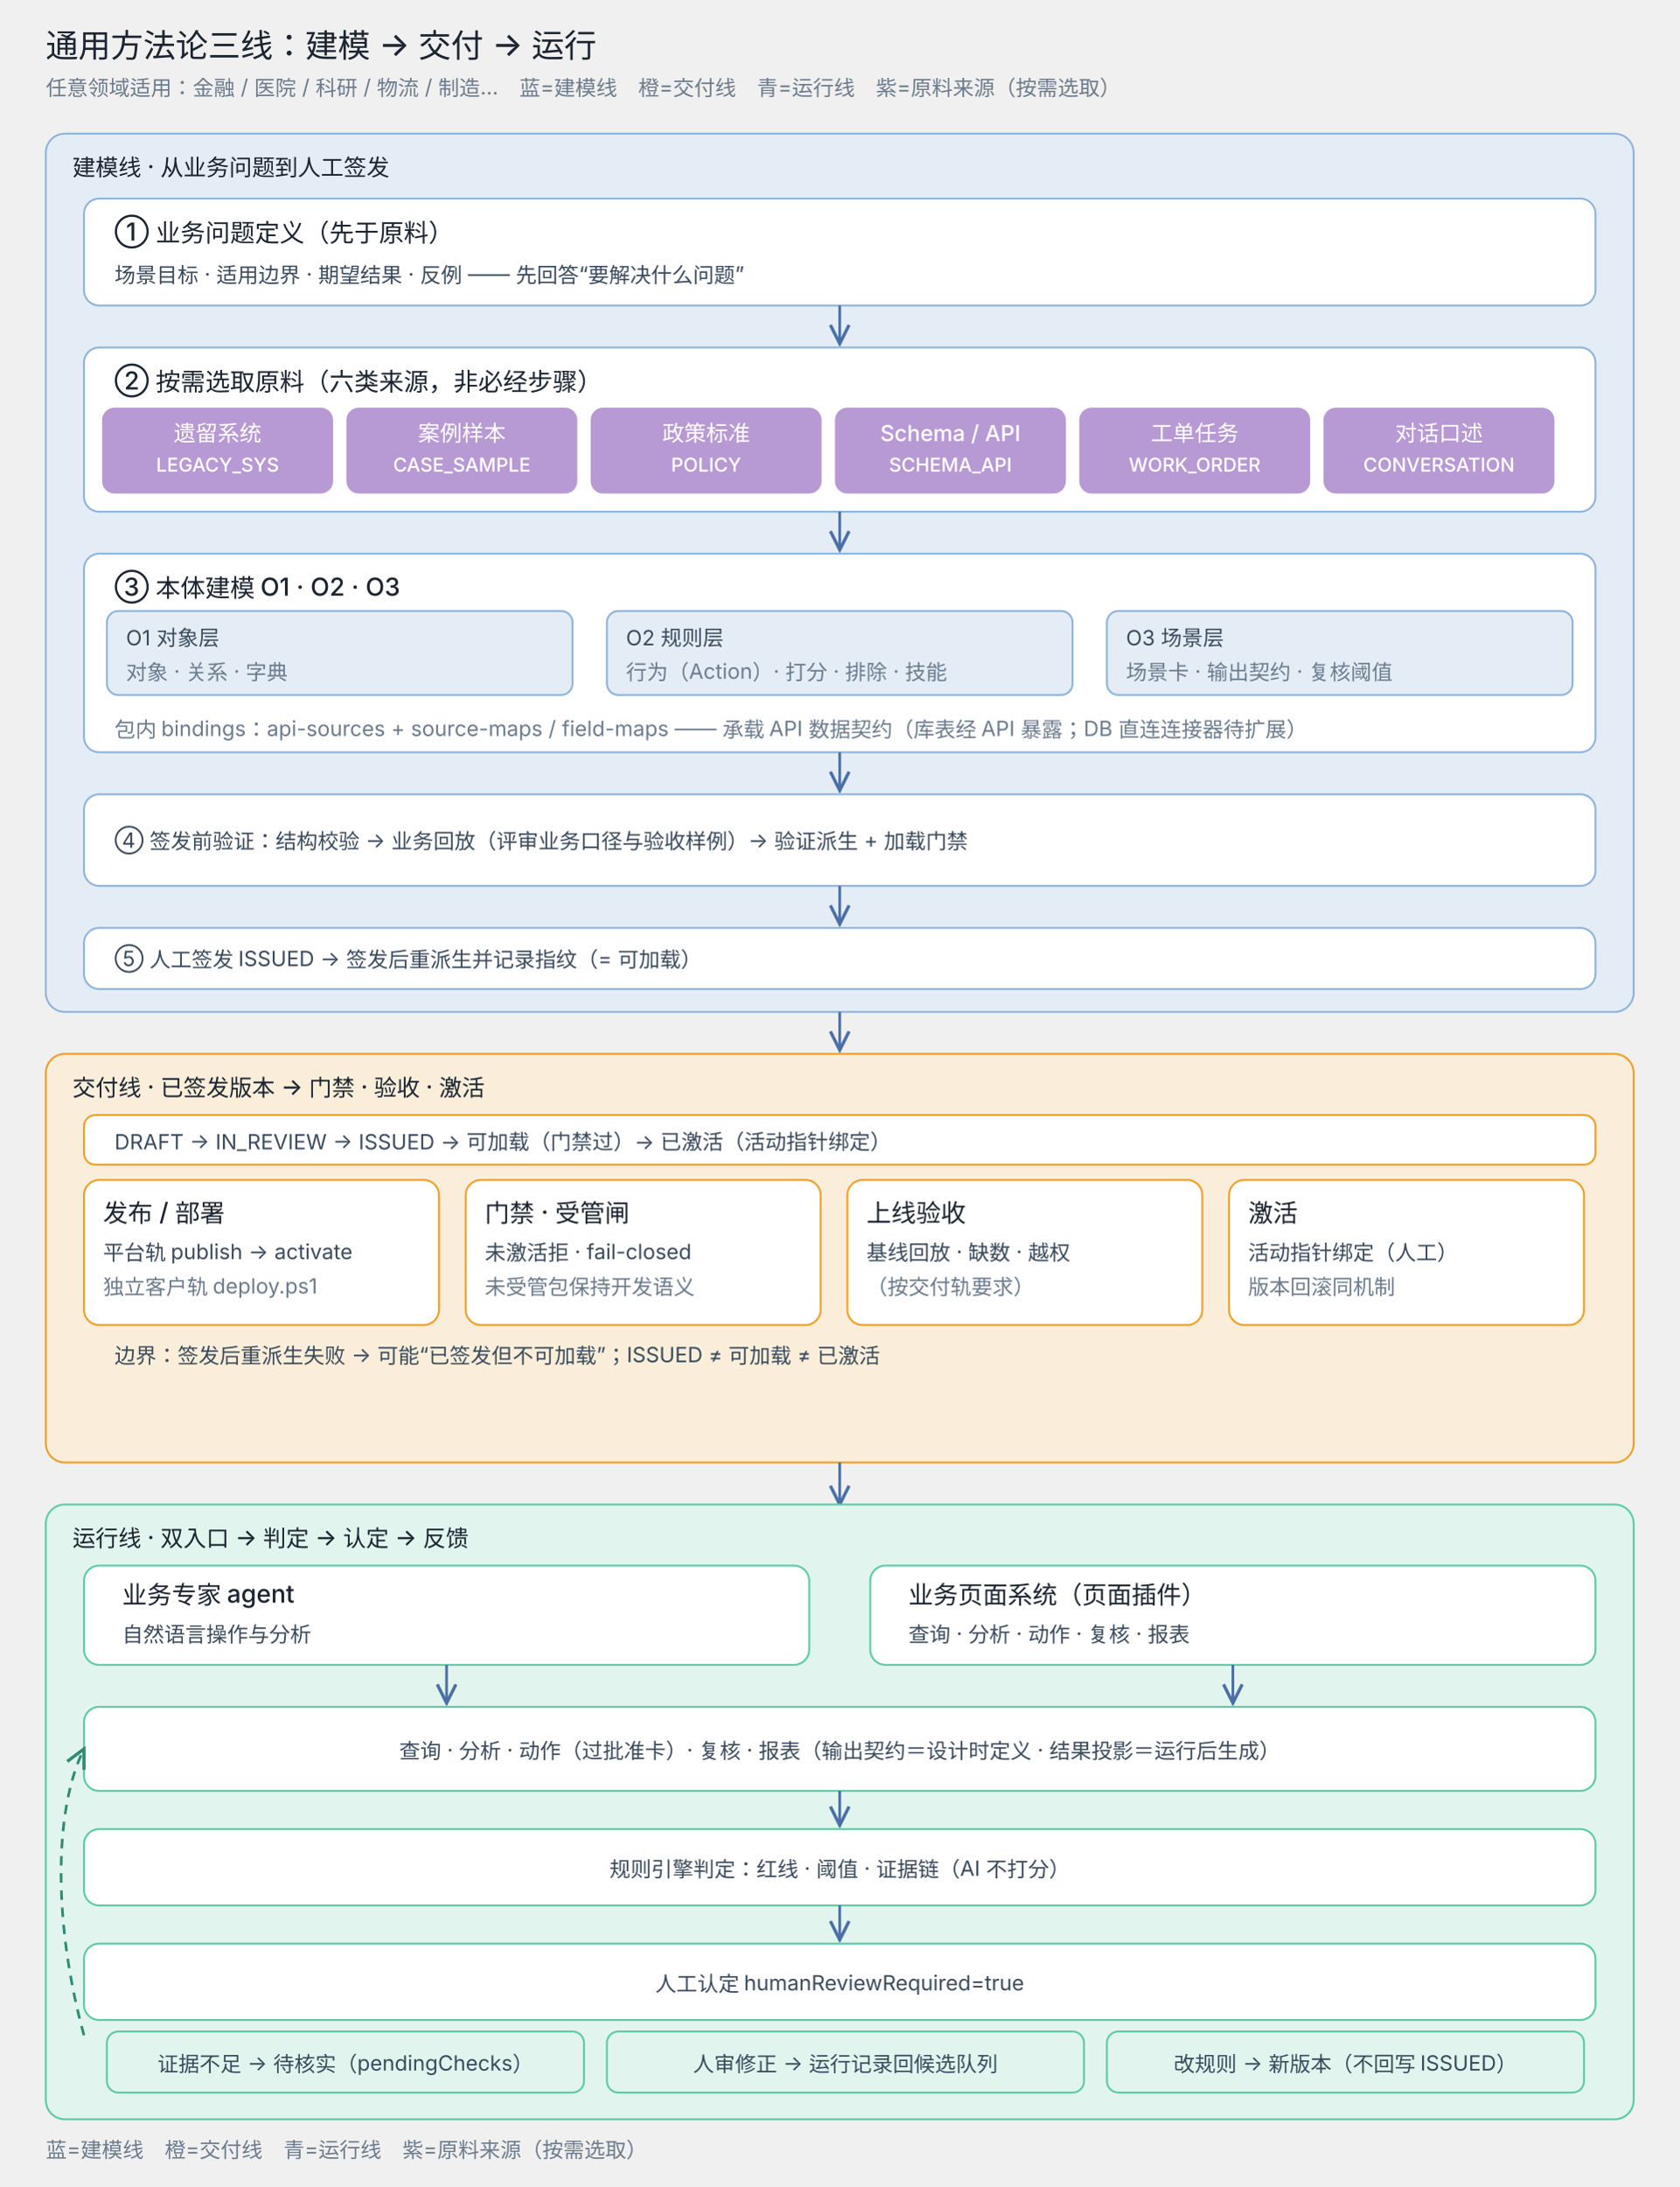
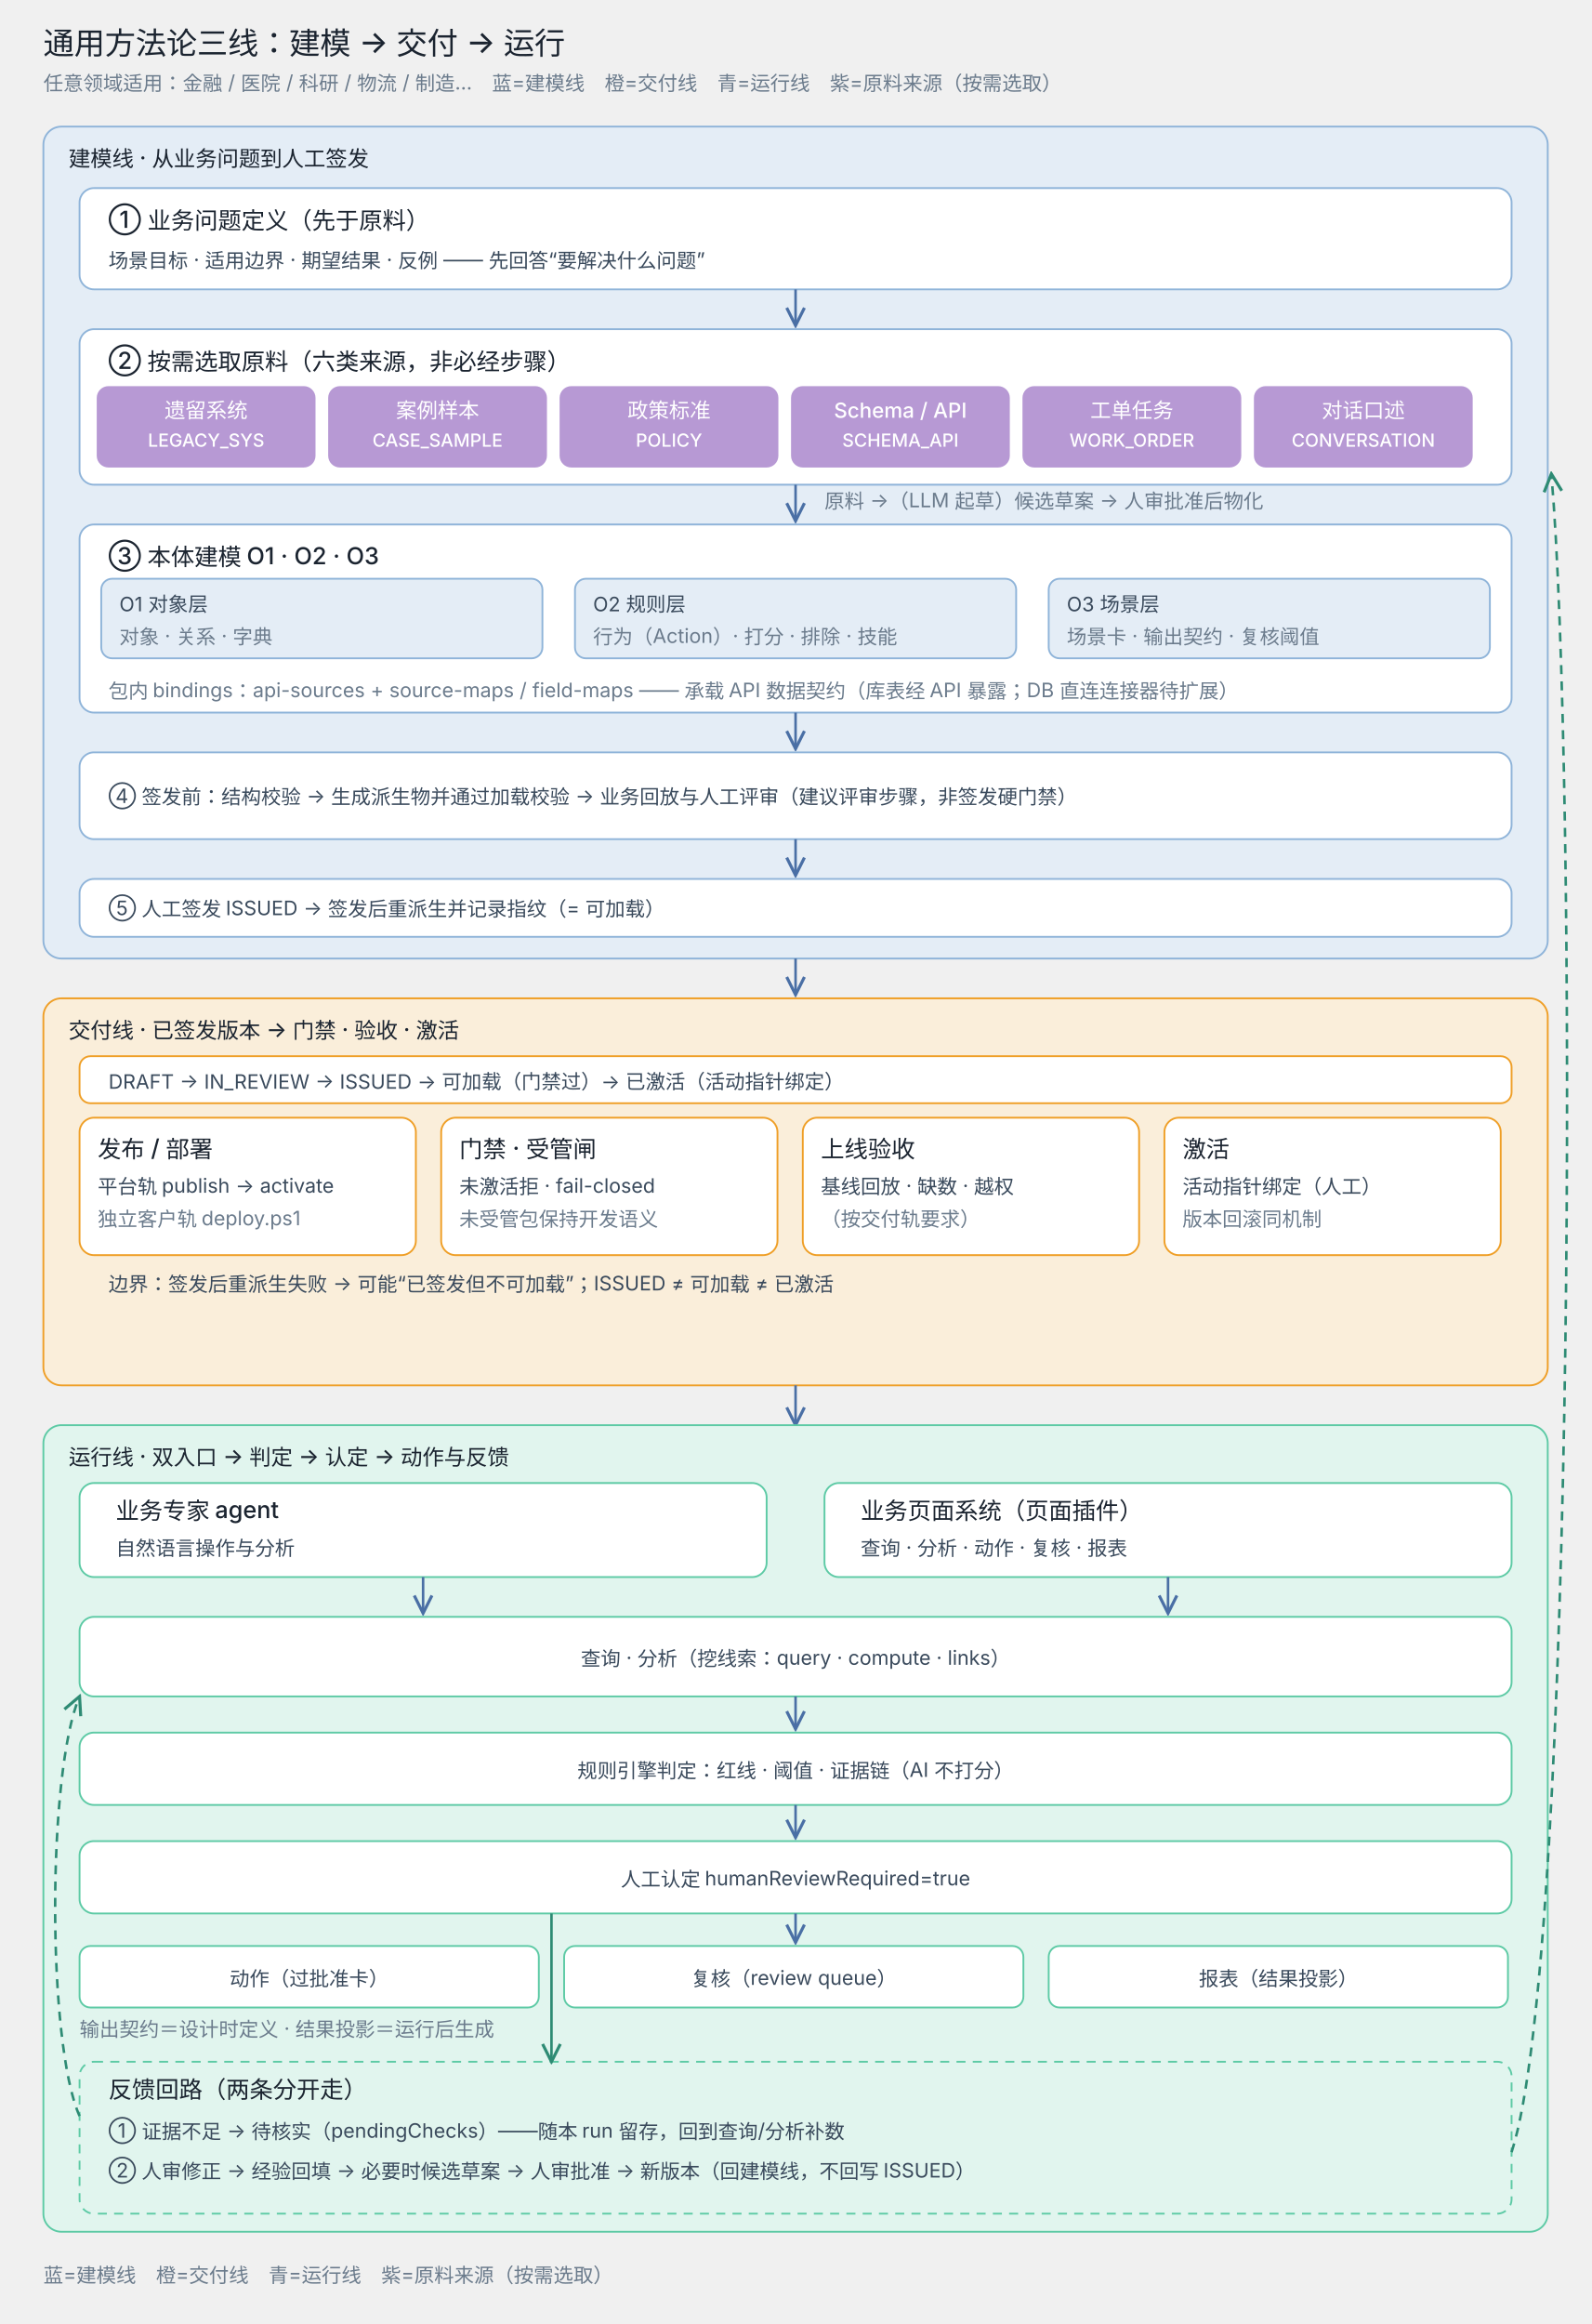
- <svg xmlns="http://www.w3.org/2000/svg" viewBox="0 0 880 1145" font-family="-apple-system,'PingFang SC','Microsoft YaHei',sans-serif">
+ <svg xmlns="http://www.w3.org/2000/svg" viewBox="0 0 880 1285" font-family="-apple-system,'PingFang SC','Microsoft YaHei',sans-serif">
  <defs>
    <marker id="a1" markerWidth="9" markerHeight="9" refX="8" refY="4.5" orient="auto">
      <path d="M1,1 L8,4.5 L1,8" fill="none" stroke="#4A6FA5" stroke-width="1.2" />
    </marker>
    <marker id="a2" markerWidth="9" markerHeight="9" refX="8" refY="4.5" orient="auto">
      <path d="M1,1 L8,4.5 L1,8" fill="none" stroke="#B07D2B" stroke-width="1.2" />
    </marker>
    <marker id="a3" markerWidth="9" markerHeight="9" refX="8" refY="4.5" orient="auto">
      <path d="M1,1 L8,4.5 L1,8" fill="none" stroke="#2E8B74" stroke-width="1.2" />
    </marker>
  </defs>
  <style>
    text { font-family: -apple-system,'PingFang SC','Microsoft YaHei',sans-serif; }
    .hd { font-size: 17px; font-weight: 500; fill: #1B2430; }
    .tt { font-size: 13px; font-weight: 500; fill: #1B2430; }
    .bd { font-size: 11px; font-weight: 400; fill: #3A4A5C; }
    .sm { font-size: 11px; font-weight: 400; fill: #6B7B8C; }
    .kw { font-size: 11.5px; font-weight: 500; fill: #FFFFFF; }
    .chip { font-size: 10px; font-weight: 500; fill: #FFFFFF; }
    .lane { font-size: 12px; font-weight: 500; fill: #1B2430; }
  </style>
  <text x="24" y="30" class="hd" text-anchor="start">通用方法论三线：建模 → 交付 → 运行</text>
  <text x="24" y="50" class="sm" text-anchor="start">任意领域适用：金融 / 医院 / 科研 / 物流 / 制造…　蓝=建模线　橙=交付线　青=运行线　紫=原料来源（按需选取）</text>
  <rect x="24" y="70" width="832" height="460" rx="10" fill="#E4EDF6" stroke="#8FB4D9" stroke-width="1" />
  <text x="38" y="92" class="lane" text-anchor="start">建模线 · 从业务问题到人工签发</text>
  <rect x="44" y="104" width="792" height="56" rx="8" fill="#FFFFFF" stroke="#8FB4D9" stroke-width="1" />
  <text x="60" y="126" class="tt" text-anchor="start">① 业务问题定义（先于原料）</text>
  <text x="60" y="148" class="bd" text-anchor="start">场景目标 · 适用边界 · 期望结果 · 反例 —— 先回答“要解决什么问题”</text>
  <line x1="440" y1="160" x2="440" y2="180" stroke="#4A6FA5" stroke-width="1.4" marker-end="url(#a1)" />
  <rect x="44" y="182" width="792" height="86" rx="8" fill="#FFFFFF" stroke="#8FB4D9" stroke-width="1" />
  <text x="60" y="204" class="tt" text-anchor="start">② 按需选取原料（六类来源，非必经步骤）</text>
  <rect x="54" y="214" width="120" height="44" rx="6" fill="#B799D4" stroke="#B799D4" stroke-width="1" />
  <text x="114.0" y="231" class="kw" text-anchor="middle">遗留系统</text>
  <text x="114.0" y="247" class="chip" text-anchor="middle">LEGACY_SYS</text>
  <rect x="182" y="214" width="120" height="44" rx="6" fill="#B799D4" stroke="#B799D4" stroke-width="1" />
  <text x="242.0" y="231" class="kw" text-anchor="middle">案例样本</text>
  <text x="242.0" y="247" class="chip" text-anchor="middle">CASE_SAMPLE</text>
  <rect x="310" y="214" width="120" height="44" rx="6" fill="#B799D4" stroke="#B799D4" stroke-width="1" />
  <text x="370.0" y="231" class="kw" text-anchor="middle">政策标准</text>
  <text x="370.0" y="247" class="chip" text-anchor="middle">POLICY</text>
  <rect x="438" y="214" width="120" height="44" rx="6" fill="#B799D4" stroke="#B799D4" stroke-width="1" />
  <text x="498.0" y="231" class="kw" text-anchor="middle">Schema / API</text>
  <text x="498.0" y="247" class="chip" text-anchor="middle">SCHEMA_API</text>
  <rect x="566" y="214" width="120" height="44" rx="6" fill="#B799D4" stroke="#B799D4" stroke-width="1" />
  <text x="626.0" y="231" class="kw" text-anchor="middle">工单任务</text>
  <text x="626.0" y="247" class="chip" text-anchor="middle">WORK_ORDER</text>
  <rect x="694" y="214" width="120" height="44" rx="6" fill="#B799D4" stroke="#B799D4" stroke-width="1" />
  <text x="754.0" y="231" class="kw" text-anchor="middle">对话口述</text>
  <text x="754.0" y="247" class="chip" text-anchor="middle">CONVERSATION</text>
  <line x1="440" y1="268" x2="440" y2="288" stroke="#4A6FA5" stroke-width="1.4" marker-end="url(#a1)" />
+   <text x="456" y="281" class="sm" text-anchor="start">原料 →（LLM 起草）候选草案 → 人审批准后物化</text>
  <rect x="44" y="290" width="792" height="104" rx="8" fill="#FFFFFF" stroke="#8FB4D9" stroke-width="1" />
  <text x="60" y="312" class="tt" text-anchor="start">③ 本体建模 O1 · O2 · O3</text>
  <rect x="56" y="320" width="244" height="44" rx="6" fill="#E4EDF6" stroke="#8FB4D9" stroke-width="1" />
  <text x="66" y="338" class="bd" text-anchor="start">O1 对象层</text>
  <text x="66" y="356" class="sm" text-anchor="start">对象 · 关系 · 字典</text>
  <rect x="318" y="320" width="244" height="44" rx="6" fill="#E4EDF6" stroke="#8FB4D9" stroke-width="1" />
  <text x="328" y="338" class="bd" text-anchor="start">O2 规则层</text>
  <text x="328" y="356" class="sm" text-anchor="start">行为（Action）· 打分 · 排除 · 技能</text>
  <rect x="580" y="320" width="244" height="44" rx="6" fill="#E4EDF6" stroke="#8FB4D9" stroke-width="1" />
  <text x="590" y="338" class="bd" text-anchor="start">O3 场景层</text>
  <text x="590" y="356" class="sm" text-anchor="start">场景卡 · 输出契约 · 复核阈值</text>
  <text x="60" y="386" class="sm" text-anchor="start">包内 bindings：api-sources + source-maps / field-maps —— 承载 API 数据契约（库表经 API 暴露；DB 直连连接器待扩展）</text>
  <line x1="440" y1="394" x2="440" y2="414" stroke="#4A6FA5" stroke-width="1.4" marker-end="url(#a1)" />
  <rect x="44" y="416" width="792" height="48" rx="8" fill="#FFFFFF" stroke="#8FB4D9" stroke-width="1" />
-   <text x="60" y="444" class="bd" text-anchor="start">④ 签发前验证：结构校验 → 业务回放（评审业务口径与验收样例）→ 验证派生 + 加载门禁</text>
+   <text x="60" y="444" class="bd" text-anchor="start">④ 签发前：结构校验 → 生成派生物并通过加载校验 → 业务回放与人工评审（建议评审步骤，非签发硬门禁）</text>
  <line x1="440" y1="464" x2="440" y2="484" stroke="#4A6FA5" stroke-width="1.4" marker-end="url(#a1)" />
  <rect x="44" y="486" width="792" height="32" rx="8" fill="#FFFFFF" stroke="#8FB4D9" stroke-width="1" />
  <text x="60" y="506" class="bd" text-anchor="start">⑤ 人工签发 ISSUED → 签发后重派生并记录指纹（= 可加载）</text>
  <line x1="440" y1="530" x2="440" y2="550" stroke="#4A6FA5" stroke-width="1.4" marker-end="url(#a1)" />
  <rect x="24" y="552" width="832" height="214" rx="10" fill="#FAEEDA" stroke="#EF9F27" stroke-width="1" />
  <text x="38" y="574" class="lane" text-anchor="start">交付线 · 已签发版本 → 门禁 · 验收 · 激活</text>
  <rect x="44" y="584" width="792" height="26" rx="6" fill="#FFFFFF" stroke="#EF9F27" stroke-width="1" />
  <text x="60" y="602" class="bd" text-anchor="start">DRAFT → IN_REVIEW → ISSUED → 可加载（门禁过）→ 已激活（活动指针绑定）</text>
  <rect x="44" y="618" width="186" height="76" rx="8" fill="#FFFFFF" stroke="#EF9F27" stroke-width="1" />
  <text x="54" y="640" class="tt" text-anchor="start">发布 / 部署</text>
  <text x="54" y="660" class="bd" text-anchor="start">平台轨 publish → activate</text>
  <text x="54" y="678" class="sm" text-anchor="start">独立客户轨 deploy.ps1</text>
  <rect x="244" y="618" width="186" height="76" rx="8" fill="#FFFFFF" stroke="#EF9F27" stroke-width="1" />
  <text x="254" y="640" class="tt" text-anchor="start">门禁 · 受管闸</text>
  <text x="254" y="660" class="bd" text-anchor="start">未激活拒 · fail-closed</text>
  <text x="254" y="678" class="sm" text-anchor="start">未受管包保持开发语义</text>
  <rect x="444" y="618" width="186" height="76" rx="8" fill="#FFFFFF" stroke="#EF9F27" stroke-width="1" />
  <text x="454" y="640" class="tt" text-anchor="start">上线验收</text>
  <text x="454" y="660" class="bd" text-anchor="start">基线回放 · 缺数 · 越权</text>
  <text x="454" y="678" class="sm" text-anchor="start">（按交付轨要求）</text>
  <rect x="644" y="618" width="186" height="76" rx="8" fill="#FFFFFF" stroke="#EF9F27" stroke-width="1" />
  <text x="654" y="640" class="tt" text-anchor="start">激活</text>
  <text x="654" y="660" class="bd" text-anchor="start">活动指针绑定（人工）</text>
  <text x="654" y="678" class="sm" text-anchor="start">版本回滚同机制</text>
  <text x="60" y="714" class="bd" text-anchor="start">边界：签发后重派生失败 → 可能“已签发但不可加载”；ISSUED ≠ 可加载 ≠ 已激活</text>
  <line x1="440" y1="766" x2="440" y2="788" stroke="#4A6FA5" stroke-width="1.4" marker-end="url(#a1)" />
-   <rect x="24" y="788" width="832" height="322" rx="10" fill="#E1F5EE" stroke="#5DCAA5" stroke-width="1" />
-   <text x="38" y="810" class="lane" text-anchor="start">运行线 · 双入口 → 判定 → 认定 → 反馈</text>
+   <rect x="24" y="788" width="832" height="446" rx="10" fill="#E1F5EE" stroke="#5DCAA5" stroke-width="1" />
+   <text x="38" y="810" class="lane" text-anchor="start">运行线 · 双入口 → 判定 → 认定 → 动作与反馈</text>
  <rect x="44" y="820" width="380" height="52" rx="8" fill="#FFFFFF" stroke="#5DCAA5" stroke-width="1" />
  <text x="64" y="840" class="tt" text-anchor="start">业务专家 agent</text>
  <text x="64" y="860" class="bd" text-anchor="start">自然语言操作与分析</text>
  <rect x="456" y="820" width="380" height="52" rx="8" fill="#FFFFFF" stroke="#5DCAA5" stroke-width="1" />
  <text x="476" y="840" class="tt" text-anchor="start">业务页面系统（页面插件）</text>
  <text x="476" y="860" class="bd" text-anchor="start">查询 · 分析 · 动作 · 复核 · 报表</text>
  <line x1="234" y1="872" x2="234" y2="892" stroke="#4A6FA5" stroke-width="1.4" marker-end="url(#a1)" />
  <line x1="646" y1="872" x2="646" y2="892" stroke="#4A6FA5" stroke-width="1.4" marker-end="url(#a1)" />
  <rect x="44" y="894" width="792" height="44" rx="8" fill="#FFFFFF" stroke="#5DCAA5" stroke-width="1" />
-   <text x="440" y="921" class="bd" text-anchor="middle">查询 · 分析 · 动作（过批准卡）· 复核 · 报表（输出契约＝设计时定义 · 结果投影＝运行后生成）</text>
+   <text x="440" y="921" class="bd" text-anchor="middle">查询 · 分析（挖线索：query · compute · links）</text>
  <line x1="440" y1="938" x2="440" y2="956" stroke="#4A6FA5" stroke-width="1.4" marker-end="url(#a1)" />
  <rect x="44" y="958" width="792" height="40" rx="8" fill="#FFFFFF" stroke="#5DCAA5" stroke-width="1" />
  <text x="440" y="983" class="bd" text-anchor="middle">规则引擎判定：红线 · 阈值 · 证据链（AI 不打分）</text>
  <line x1="440" y1="998" x2="440" y2="1016" stroke="#4A6FA5" stroke-width="1.4" marker-end="url(#a1)" />
  <rect x="44" y="1018" width="792" height="40" rx="8" fill="#FFFFFF" stroke="#5DCAA5" stroke-width="1" />
  <text x="440" y="1043" class="bd" text-anchor="middle">人工认定 humanReviewRequired=true</text>
-   <path d="M44,1066 C 28,1008 28,948 44,916" fill="none" stroke="#2E8B74" stroke-width="1.4" stroke-dasharray="5 4" marker-end="url(#a3)" />
-   <rect x="56" y="1064" width="250" height="32" rx="6" fill="#E1F5EE" stroke="#5DCAA5" stroke-width="1" />
-   <text x="181" y="1085" class="bd" text-anchor="middle">证据不足 → 待核实（pendingChecks）</text>
-   <rect x="318" y="1064" width="250" height="32" rx="6" fill="#E1F5EE" stroke="#5DCAA5" stroke-width="1" />
-   <text x="443" y="1085" class="bd" text-anchor="middle">人审修正 → 运行记录回候选队列</text>
-   <rect x="580" y="1064" width="250" height="32" rx="6" fill="#E1F5EE" stroke="#5DCAA5" stroke-width="1" />
-   <text x="705" y="1085" class="bd" text-anchor="middle">改规则 → 新版本（不回写 ISSUED）</text>
-   <text x="24" y="1130" class="sm" text-anchor="start">蓝=建模线　橙=交付线　青=运行线　紫=原料来源（按需选取）</text>
+   <line x1="440" y1="1058" x2="440" y2="1074" stroke="#4A6FA5" stroke-width="1.4" marker-end="url(#a1)" />
+   <rect x="44" y="1076" width="254" height="34" rx="6" fill="#FFFFFF" stroke="#5DCAA5" stroke-width="1" />
+   <text x="171" y="1098" class="bd" text-anchor="middle">动作（过批准卡）</text>
+   <rect x="312" y="1076" width="254" height="34" rx="6" fill="#FFFFFF" stroke="#5DCAA5" stroke-width="1" />
+   <text x="439" y="1098" class="bd" text-anchor="middle">复核（review queue）</text>
+   <rect x="580" y="1076" width="254" height="34" rx="6" fill="#FFFFFF" stroke="#5DCAA5" stroke-width="1" />
+   <text x="707" y="1098" class="bd" text-anchor="middle">报表（结果投影）</text>
+   <text x="44" y="1126" class="sm" text-anchor="start">输出契约＝设计时定义 · 结果投影＝运行后生成</text>
+   <rect x="44" y="1140" width="792" height="84" rx="8" fill="#E1F5EE" stroke="#5DCAA5" stroke-width="1" stroke-dasharray="5 4" />
+   <text x="60" y="1160" class="tt" text-anchor="start">反馈回路（两条分开走）</text>
+   <text x="60" y="1182" class="bd" text-anchor="start">① 证据不足 → 待核实（pendingChecks）——随本 run 留存，回到查询/分析补数</text>
+   <text x="60" y="1204" class="bd" text-anchor="start">② 人审修正 → 经验回填 → 必要时候选草案 → 人审批准 → 新版本（回建模线，不回写 ISSUED）</text>
+   <line x1="305" y1="1058" x2="305" y2="1140" stroke="#2E8B74" stroke-width="1.4" marker-end="url(#a3)" />
+   <path d="M44,1170 C 26,1130 26,980 44,938" fill="none" stroke="#2E8B74" stroke-width="1.4" stroke-dasharray="5 4" marker-end="url(#a3)" />
+   <path d="M836,1190 C 872,1080 872,420 858,262" fill="none" stroke="#2E8B74" stroke-width="1.4" stroke-dasharray="5 4" marker-end="url(#a3)" />
+   <text x="24" y="1262" class="sm" text-anchor="start">蓝=建模线　橙=交付线　青=运行线　紫=原料来源（按需选取）</text>
</svg>
